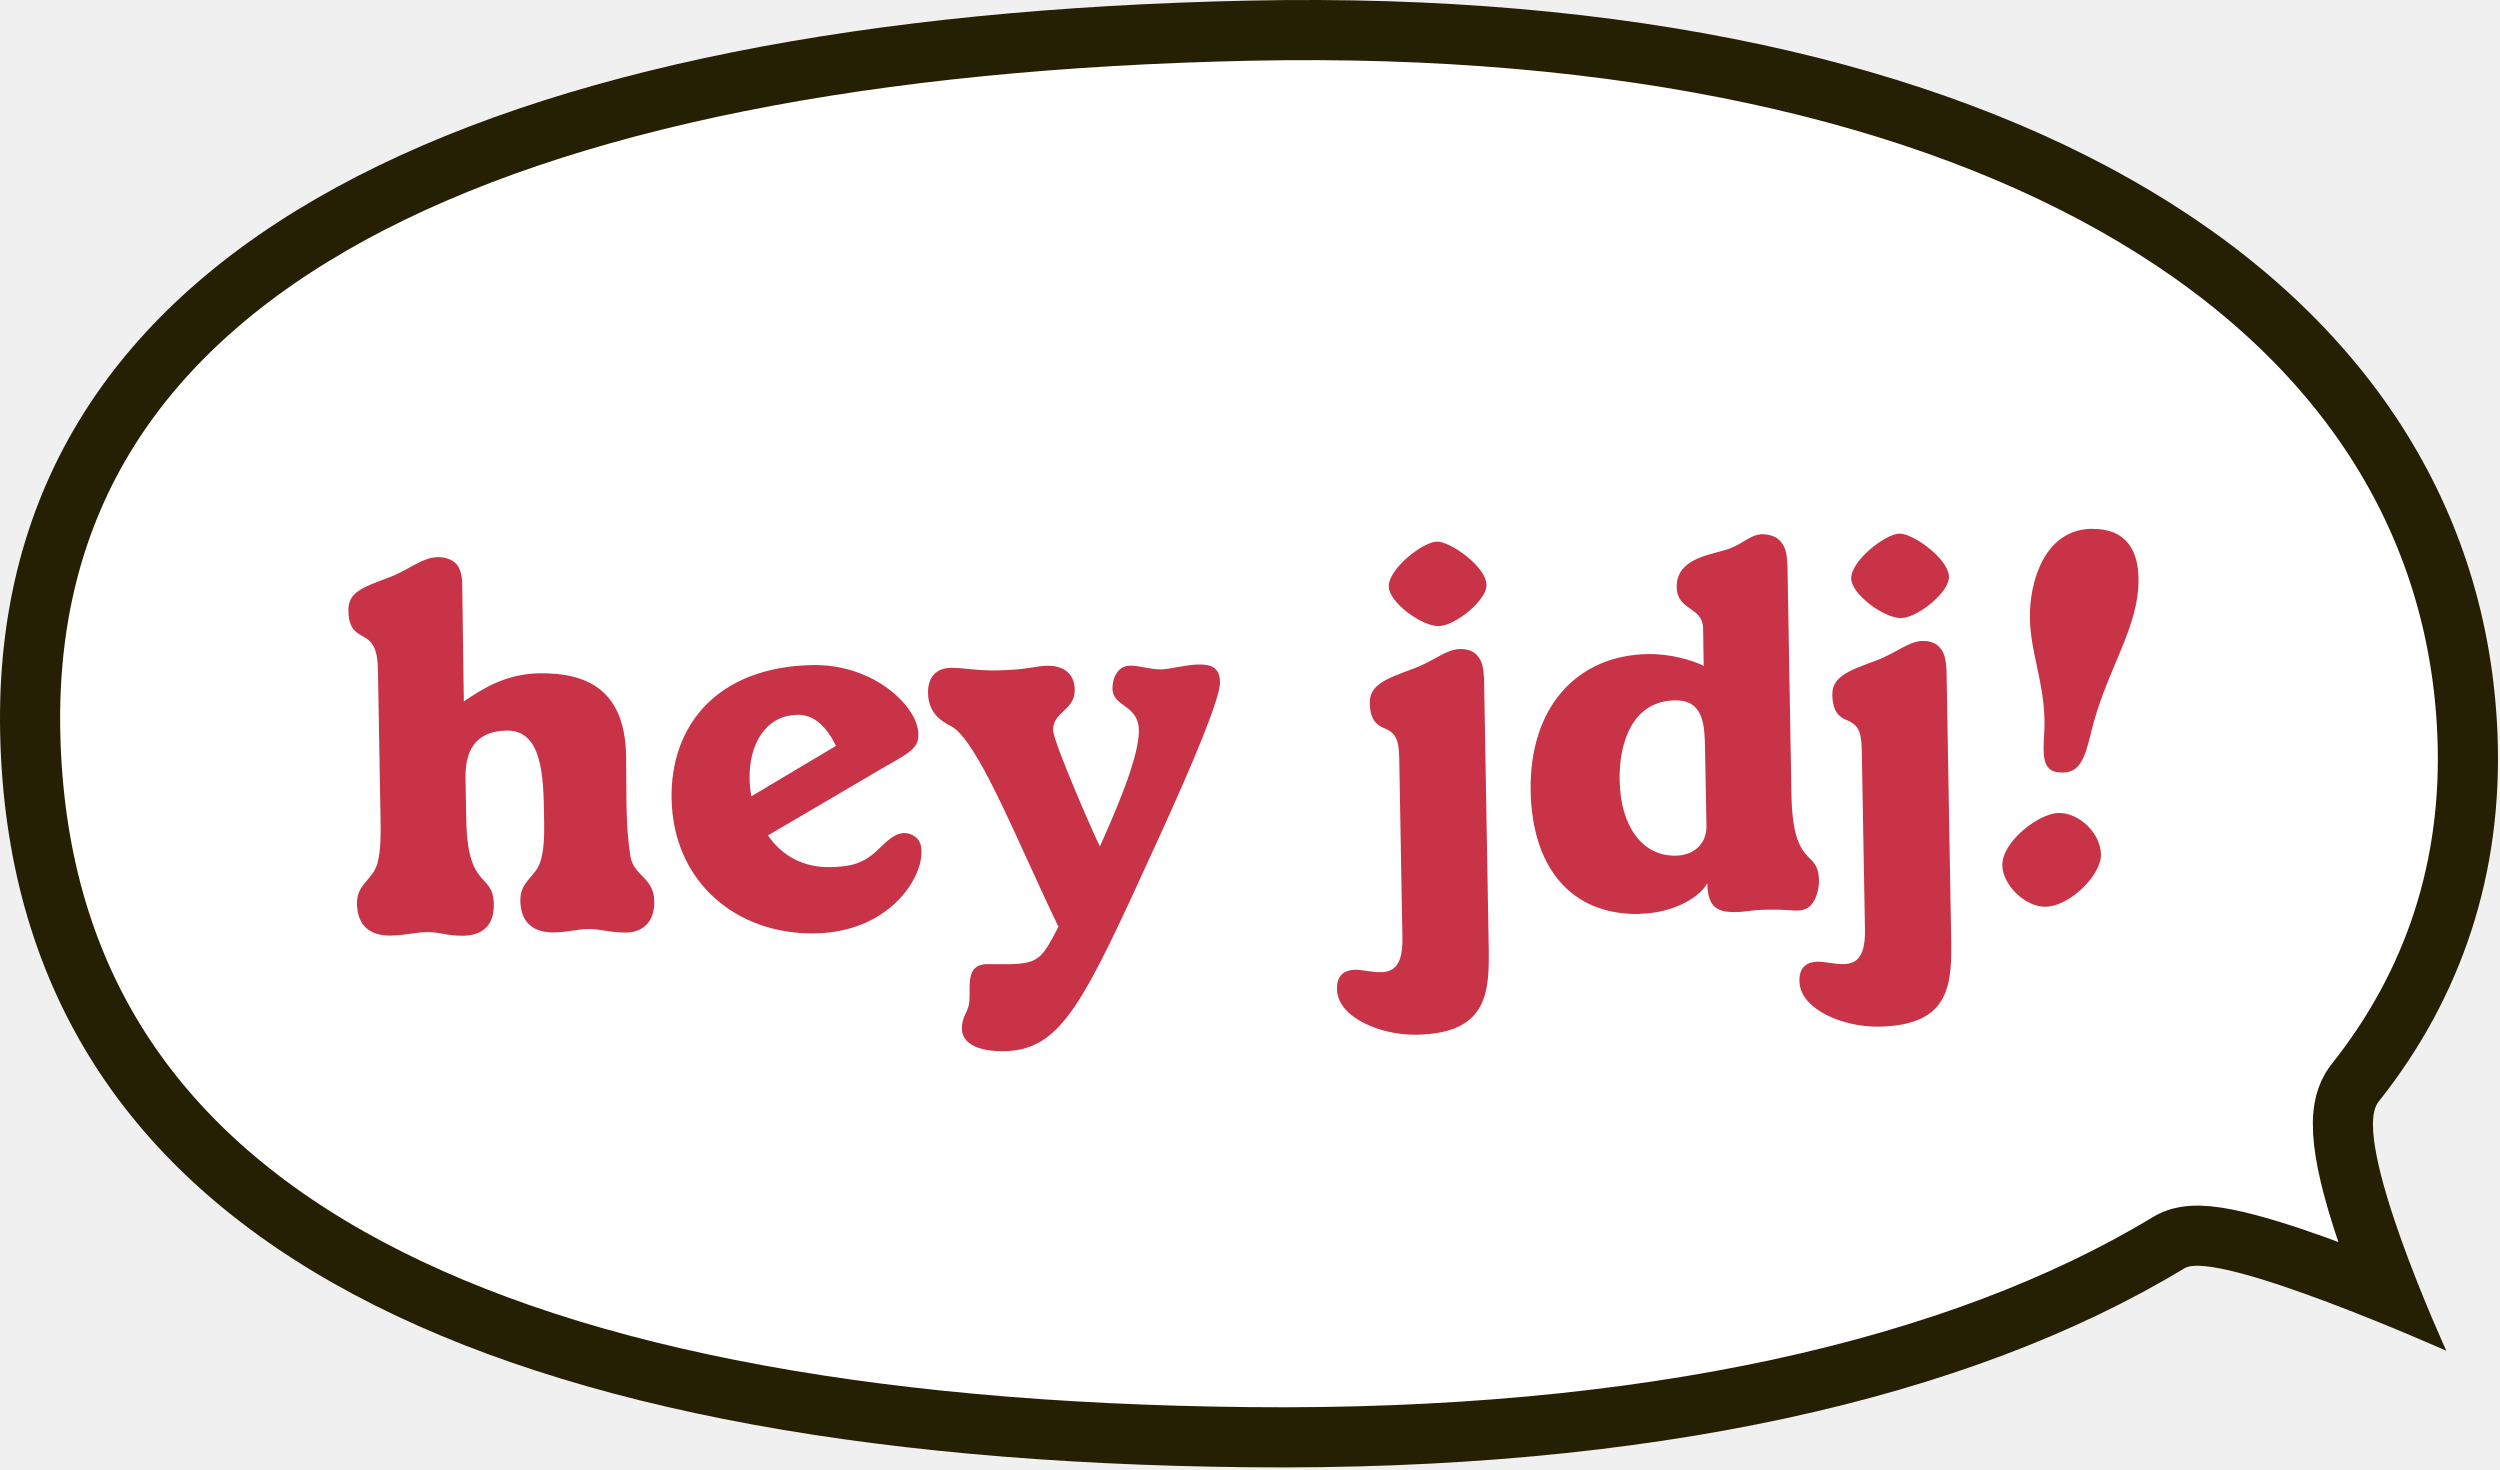
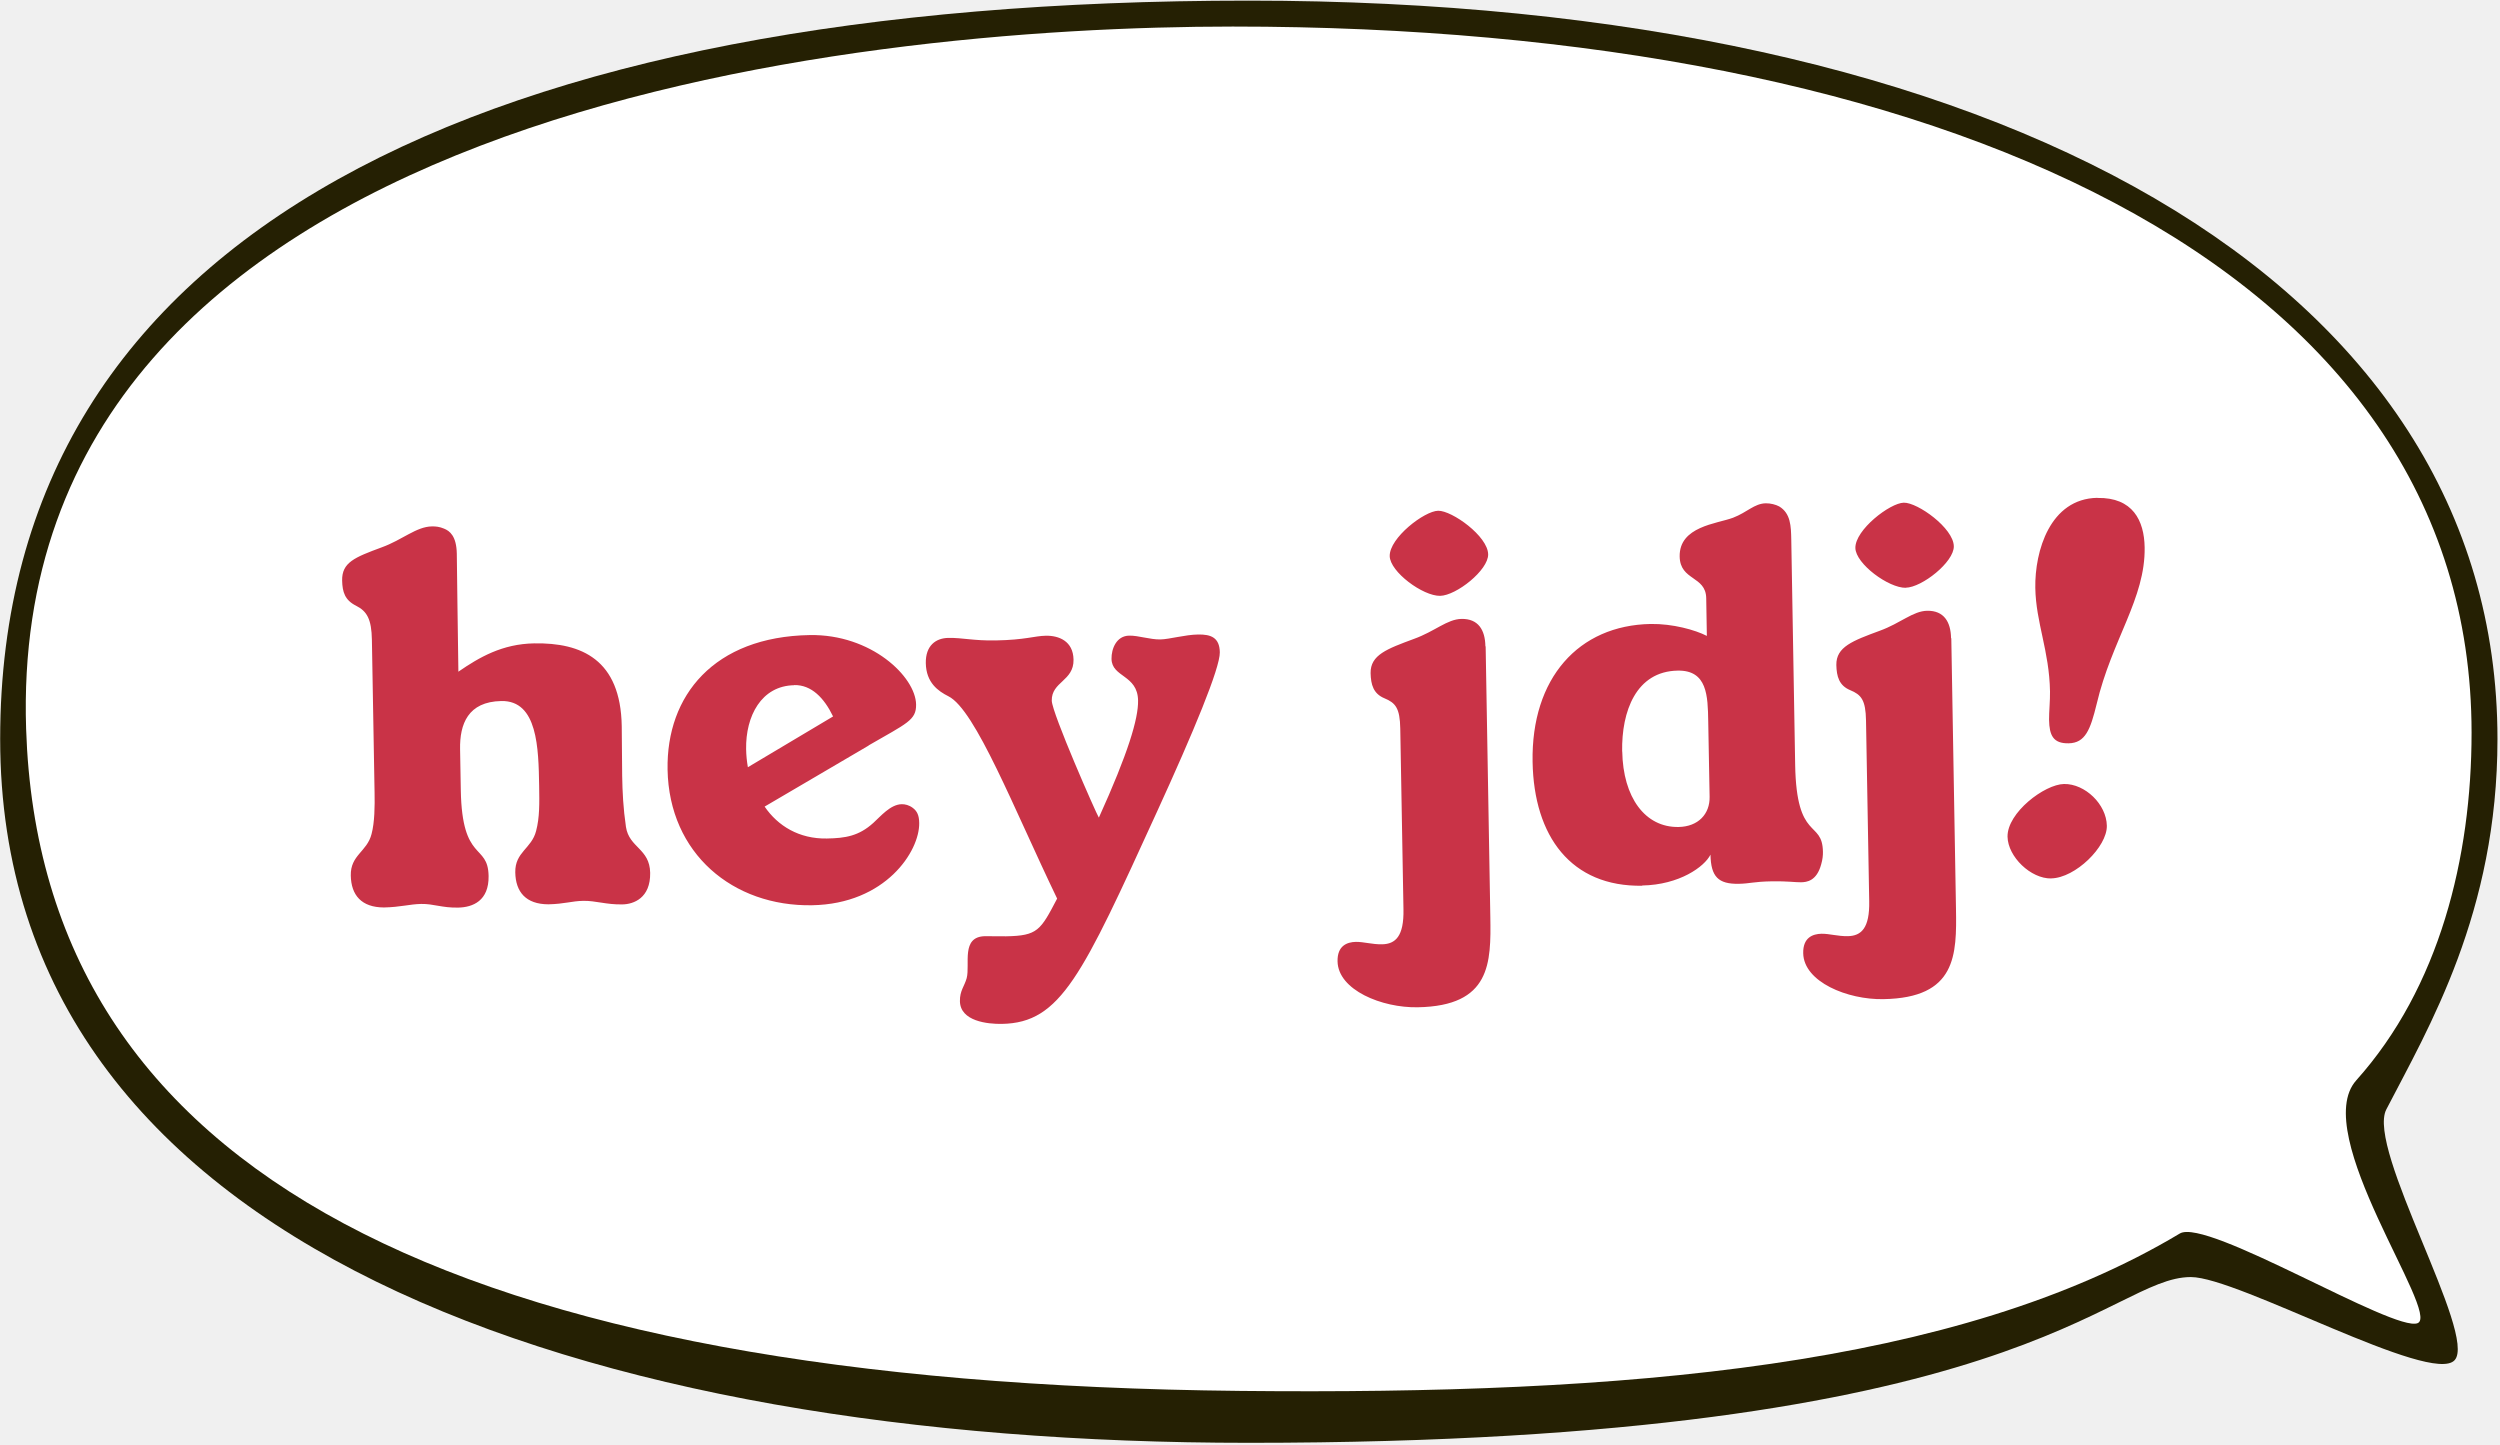
- <svg xmlns="http://www.w3.org/2000/svg" xmlns:xlink="http://www.w3.org/1999/xlink" width="291" height="171" viewBox="0 0 291 171">
-   <defs>
-     <path id="a" d="M145.402 170.737c88.195-1.855 146.602-27.664 145.344-85.36C289.486 27.684 236.896.947 145.402.02 98.966-.453 61.682 7.91 36.498 23.18 32.712 25.478 6.01 13.574 6.01 13.574S17.332 38.26 13.908 42.56C4.243 54.7-.592 69.115.058 85.377c2.114 52.92 57.148 87.215 145.344 85.36z" />
-     <mask id="b" width="290.766" height="170.809" x="0" y="0" fill="#fff">
-       <use xlink:href="#a" />
-     </mask>
-   </defs>
+ <svg xmlns="http://www.w3.org/2000/svg" width="289" height="167" viewBox="0 0 289 167">
  <g fill="none" fill-rule="evenodd">
-     <use fill="#FFF" stroke="#252003" stroke-width="14" mask="url(#b)" transform="rotate(180 145.383 85.404)" xlink:href="#a" />
-     <path fill="#C93347" d="M53.99 81.66c-.107-6.08-.12-9.95-.184-13.652-.036-2.045-.82-2.64-1.488-2.904-.5-.213-.945-.26-1.387-.252-1.82.03-3.4 1.552-5.81 2.423-3.13 1.16-4.61 1.74-4.57 3.84.03 1.326.32 2.26 1.6 2.902 1.28.64 1.8 1.572 1.84 3.95l.31 17.685c.03 1.493.01 3.428-.35 4.762-.52 2.054-2.45 2.42-2.4 4.796.04 2.266 1.23 3.683 3.83 3.693 1.88-.033 2.98-.384 4.307-.407 1.436-.025 2.385.456 4.264.423 1.714-.03 3.58-.79 3.53-3.66-.066-3.82-3.066-1.5-3.213-9.9l-.083-4.76c-.05-2.88.9-5.49 4.77-5.56 4.2-.08 4.295 5.45 4.37 9.82.034 1.99.06 3.65-.353 5.2-.52 2.05-2.45 2.42-2.407 4.79.04 2.27 1.23 3.68 3.824 3.69 1.88-.04 2.705-.38 4.03-.4 1.438-.03 2.66.45 4.54.41 1.27-.02 3.25-.72 3.2-3.65-.05-2.818-2.43-2.887-2.8-5.31-.316-2.15-.404-4.03-.437-5.91-.037-1.826-.01-3.65-.05-5.75-.13-7.68-4.64-9.65-10.12-9.556-3.7.066-6.33 1.605-8.73 3.25zm47.41 8.517c4.432-2.565 5.532-2.916 5.5-4.74-.056-3.206-5.173-8.148-12.303-8.023-11.054.193-16.575 6.98-16.426 15.546.17 9.728 7.58 15.846 16.7 15.687 8.51-.15 12.44-6.244 12.39-9.505-.01-.884-.24-1.378-.75-1.756-.44-.324-.89-.427-1.27-.42-1.32.023-2.46 1.425-3.28 2.158-1.68 1.523-3.23 1.77-5.38 1.808-3.2.056-5.66-1.45-7.19-3.69l12.04-7.065zm-8.582-6.982c1.99-.035 3.454 1.488 4.486 3.626l-9.85 5.87c-.122-.71-.19-1.38-.202-2.09-.066-3.81 1.752-7.33 5.566-7.39zm35.2 15.308c-.285-.437-5.41-12.07-5.434-13.506-.038-2.21 2.56-2.256 2.516-4.743-.038-2.156-1.707-2.79-3.2-2.764-1.326.023-2.37.484-5.795.544-2.598.045-3.82-.32-5.48-.292-1.436.025-2.637.876-2.602 2.92.04 2.267 1.44 3.237 2.61 3.825 3.123 1.55 7.58 13.026 12.572 23.39-1.926 3.68-2.247 4.295-5.895 4.36-.995.016-1.715-.027-2.433-.014-2.82.05-1.713 3.237-2.127 4.847-.26.945-.804 1.452-.783 2.668.04 2.32 3.198 2.653 4.856 2.624 6.798-.12 9.247-5.524 17.928-24.53 4.21-9.195 7.29-16.602 7.26-18.426-.03-1.713-1.03-2.083-2.52-2.057-1.49.02-3.3.55-4.35.57-1.21.02-2.55-.46-3.6-.44-1.49.02-2.07 1.53-2.05 2.69.04 2.15 3.02 1.82 3.07 4.81.04 2.1-1.16 6.1-4.52 13.51zm44.693-19.8c-.03-1.878-.82-3.19-2.76-3.157-1.66.03-3.07 1.435-5.49 2.307-3.13 1.16-5.05 1.857-5.02 3.958.03 1.33.32 2.38 1.6 2.91 1.28.53 1.79 1.13 1.83 3.51l.37 20.9c.06 3.1-.92 4-2.47 4.03-1.16.02-2.1-.29-3.04-.28-.99.02-2.15.43-2.11 2.25.06 3.32 5.13 5.39 9.27 5.31 8.46-.15 8.48-5.12 8.39-10.48l-.54-31.23zm-5.24-5.823c1.88-.033 5.59-2.973 5.56-4.797-.03-2.1-4.18-5.068-5.78-5.04-1.6.028-5.64 3.14-5.6 5.24.03 1.823 3.84 4.632 5.83 4.597zm23.36 33.484c4.31-.076 7.21-2.172 7.9-3.566.05 2.542.89 3.412 3.27 3.37 1.27-.02 1.71-.25 3.81-.287 1.83-.03 2.71.12 3.38.11.67-.01 1.82-.14 2.34-2.08.16-.55.21-1.05.2-1.44-.06-3.76-3.06-1.11-3.21-10.06l-.45-26.03c-.03-1.54-.06-3.04-1.4-3.84-.39-.21-1-.37-1.55-.36-1.33.03-2.14 1.04-3.782 1.67-1.87.7-6.23 1-6.17 4.48.05 2.82 3.02 2.22 3.07 4.81l.073 4.37c-1.34-.69-3.95-1.42-6.49-1.38-8.346.15-13.824 6.27-13.655 15.94.15 8.62 4.457 14.46 12.69 14.32zm-2.31-15.496c-.08-4.643 1.61-9.26 6.42-9.345 3.43-.06 3.48 2.925 3.53 5.854l.16 8.733c.04 1.99-1.32 3.45-3.59 3.49-3.87.068-6.42-3.426-6.51-8.732zm38.02-13.103c-.03-1.88-.83-3.192-2.76-3.16-1.65.03-3.07 1.437-5.48 2.31-3.13 1.16-5.05 1.856-5.02 3.956.03 1.33.32 2.38 1.6 2.91 1.28.53 1.79 1.13 1.83 3.51l.37 20.9c.06 3.1-.92 4-2.47 4.03-1.16.02-2.11-.29-3.05-.28-.99.02-2.15.43-2.11 2.25.06 3.32 5.13 5.39 9.27 5.31 8.46-.14 8.48-5.12 8.39-10.48l-.54-31.23zm-5.24-5.825c1.88-.03 5.59-2.97 5.56-4.79-.03-2.1-4.18-5.07-5.78-5.04-1.6.03-5.64 3.14-5.6 5.24.04 1.83 3.84 4.63 5.83 4.6zm16.83 33.6c2.77-.05 6.46-3.65 6.42-6.08-.04-2.48-2.52-4.87-4.95-4.83-2.26.04-6.57 3.32-6.53 6.09.04 2.32 2.69 4.876 5.06 4.83zm5.32-43.99c-5.47.1-7.24 6.15-7.17 10.41.07 4.04 1.62 7.27 1.7 11.97.02 1.05-.12 2.38-.11 3.27.03 1.826.49 2.758 2.26 2.727 1.94-.034 2.52-1.592 3.24-4.535 1.75-7.44 5.65-12.21 5.55-18.12-.05-3.097-1.37-5.784-5.46-5.71z" />
+     <path fill="#252003" d="M288.708 85.43c0 20.07-7.976 33.398-12.85 42.82-2.347 4.536 10.55 26.06 7.898 28.986-2.652 2.927-25.056-9.608-30.488-9.608-9.63 0-19.09 19.162-108.904 19.162C67.797 166.79.02 144.202.02 85.43.02 26.66 56.11.073 144.364.073c86.773 0 144.344 32.487 144.344 85.36z" />
+     <path fill="#FFF" d="M272.38 124.89c9.616-10.72 13.334-25.766 13.334-40.18 0-27.004-15.403-47.543-41.298-61.266C219.006 9.98 183.49 3.07 142.51 3.07 98.77 3.07.677 12.785 3.02 84.278c1.682 51.337 49.468 75.59 140.417 76.512 44.518.452 82.756-2.748 108.55-18.196 3.107-1.86 24.83 11.492 27.498 10.36 2.668-1.132-12.596-21.938-7.102-28.064z" />
+     <path fill="#C93347" d="M52.99 77.66c-.107-6.08-.12-9.95-.184-13.652-.036-2.045-.82-2.64-1.488-2.904-.5-.213-.945-.26-1.387-.252-1.82.03-3.4 1.552-5.81 2.423-3.13 1.16-4.61 1.74-4.57 3.84.03 1.326.32 2.26 1.6 2.902 1.28.64 1.8 1.572 1.84 3.95l.31 17.685c.03 1.493.01 3.428-.35 4.762-.52 2.054-2.45 2.42-2.4 4.796.04 2.266 1.23 3.683 3.83 3.693 1.88-.033 2.98-.384 4.307-.407 1.436-.025 2.385.456 4.264.423 1.714-.03 3.58-.79 3.53-3.66-.066-3.82-3.066-1.5-3.213-9.9l-.083-4.76c-.05-2.88.9-5.49 4.77-5.56 4.2-.08 4.295 5.45 4.37 9.82.034 1.99.06 3.65-.353 5.2-.52 2.05-2.45 2.42-2.407 4.79.04 2.27 1.23 3.68 3.824 3.69 1.88-.04 2.705-.38 4.03-.4 1.438-.03 2.66.45 4.54.41 1.27-.02 3.25-.72 3.2-3.65-.05-2.818-2.43-2.887-2.8-5.31-.316-2.15-.404-4.03-.437-5.91-.037-1.826-.01-3.65-.05-5.75-.13-7.68-4.64-9.65-10.12-9.556-3.7.066-6.33 1.605-8.73 3.25zm47.41 8.517c4.432-2.565 5.532-2.916 5.5-4.74-.056-3.206-5.173-8.148-12.303-8.023-11.054.193-16.575 6.98-16.426 15.546.17 9.728 7.58 15.846 16.7 15.687 8.51-.15 12.44-6.244 12.39-9.505-.01-.884-.24-1.378-.75-1.756-.44-.324-.89-.427-1.27-.42-1.32.023-2.46 1.425-3.28 2.158-1.68 1.523-3.23 1.77-5.38 1.808-3.2.056-5.66-1.45-7.19-3.69l12.04-7.065zm-8.582-6.982c1.99-.035 3.454 1.488 4.486 3.626l-9.85 5.87c-.122-.71-.19-1.38-.202-2.09-.066-3.81 1.752-7.33 5.566-7.39zm35.2 15.308c-.285-.437-5.41-12.07-5.434-13.506-.038-2.21 2.56-2.256 2.516-4.743-.038-2.156-1.707-2.79-3.2-2.764-1.326.023-2.37.484-5.795.544-2.598.045-3.82-.32-5.48-.292-1.436.025-2.637.876-2.602 2.92.04 2.267 1.44 3.237 2.61 3.825 3.123 1.55 7.58 13.026 12.572 23.39-1.926 3.68-2.247 4.295-5.895 4.36-.995.016-1.715-.027-2.433-.014-2.82.05-1.713 3.237-2.127 4.847-.26.945-.804 1.452-.783 2.668.04 2.32 3.198 2.653 4.856 2.624 6.798-.12 9.247-5.524 17.928-24.53 4.21-9.195 7.29-16.602 7.26-18.426-.03-1.713-1.03-2.083-2.52-2.057-1.49.02-3.3.55-4.35.57-1.21.02-2.55-.46-3.6-.44-1.49.02-2.07 1.53-2.05 2.69.04 2.15 3.02 1.82 3.07 4.81.04 2.1-1.16 6.1-4.52 13.51zm44.693-19.8c-.03-1.878-.82-3.19-2.76-3.157-1.66.03-3.07 1.435-5.49 2.307-3.13 1.16-5.05 1.857-5.02 3.958.03 1.33.32 2.38 1.6 2.91 1.28.53 1.79 1.13 1.83 3.51l.37 20.9c.06 3.1-.92 4-2.47 4.03-1.16.02-2.1-.29-3.04-.28-.99.02-2.15.43-2.11 2.25.06 3.32 5.13 5.39 9.27 5.31 8.46-.15 8.48-5.12 8.39-10.48l-.54-31.23zm-5.24-5.823c1.88-.033 5.59-2.973 5.56-4.797-.03-2.1-4.18-5.068-5.78-5.04-1.6.028-5.64 3.14-5.6 5.24.03 1.823 3.84 4.632 5.83 4.597zm23.36 33.484c4.31-.076 7.21-2.172 7.9-3.566.05 2.542.89 3.412 3.27 3.37 1.27-.02 1.71-.25 3.81-.287 1.83-.03 2.71.12 3.38.11.67-.01 1.82-.14 2.34-2.08.16-.55.21-1.05.2-1.44-.06-3.76-3.06-1.11-3.21-10.06l-.45-26.03c-.03-1.54-.06-3.04-1.4-3.84-.39-.21-1-.37-1.55-.36-1.33.03-2.14 1.04-3.782 1.67-1.87.7-6.23 1-6.17 4.48.05 2.82 3.02 2.22 3.07 4.81l.073 4.37c-1.34-.69-3.95-1.42-6.49-1.38-8.346.15-13.824 6.27-13.655 15.94.15 8.62 4.457 14.46 12.69 14.32zm-2.31-15.496c-.08-4.643 1.61-9.26 6.42-9.345 3.43-.06 3.48 2.925 3.53 5.854l.16 8.733c.04 1.99-1.32 3.45-3.59 3.49-3.87.068-6.42-3.426-6.51-8.732zm38.02-13.103c-.03-1.88-.83-3.192-2.76-3.16-1.65.03-3.07 1.437-5.48 2.31-3.13 1.16-5.05 1.856-5.02 3.956.03 1.33.32 2.38 1.6 2.91 1.28.53 1.79 1.13 1.83 3.51l.37 20.9c.06 3.1-.92 4-2.47 4.03-1.16.02-2.11-.29-3.05-.28-.99.02-2.15.43-2.11 2.25.06 3.32 5.13 5.39 9.27 5.31 8.46-.14 8.48-5.12 8.39-10.48l-.54-31.23zm-5.24-5.825c1.88-.03 5.59-2.97 5.56-4.79-.03-2.1-4.18-5.07-5.78-5.04-1.6.03-5.64 3.14-5.6 5.24.04 1.83 3.84 4.63 5.83 4.6zm16.83 33.6c2.77-.05 6.46-3.65 6.42-6.08-.04-2.48-2.52-4.87-4.95-4.83-2.26.04-6.57 3.32-6.53 6.09.04 2.32 2.69 4.876 5.06 4.83zm5.32-43.99c-5.47.1-7.24 6.15-7.17 10.41.07 4.04 1.62 7.27 1.7 11.97.02 1.05-.12 2.38-.11 3.27.03 1.826.49 2.758 2.26 2.727 1.94-.034 2.52-1.592 3.24-4.535 1.75-7.44 5.65-12.21 5.55-18.12-.05-3.097-1.37-5.784-5.46-5.71z" />
  </g>
</svg>
